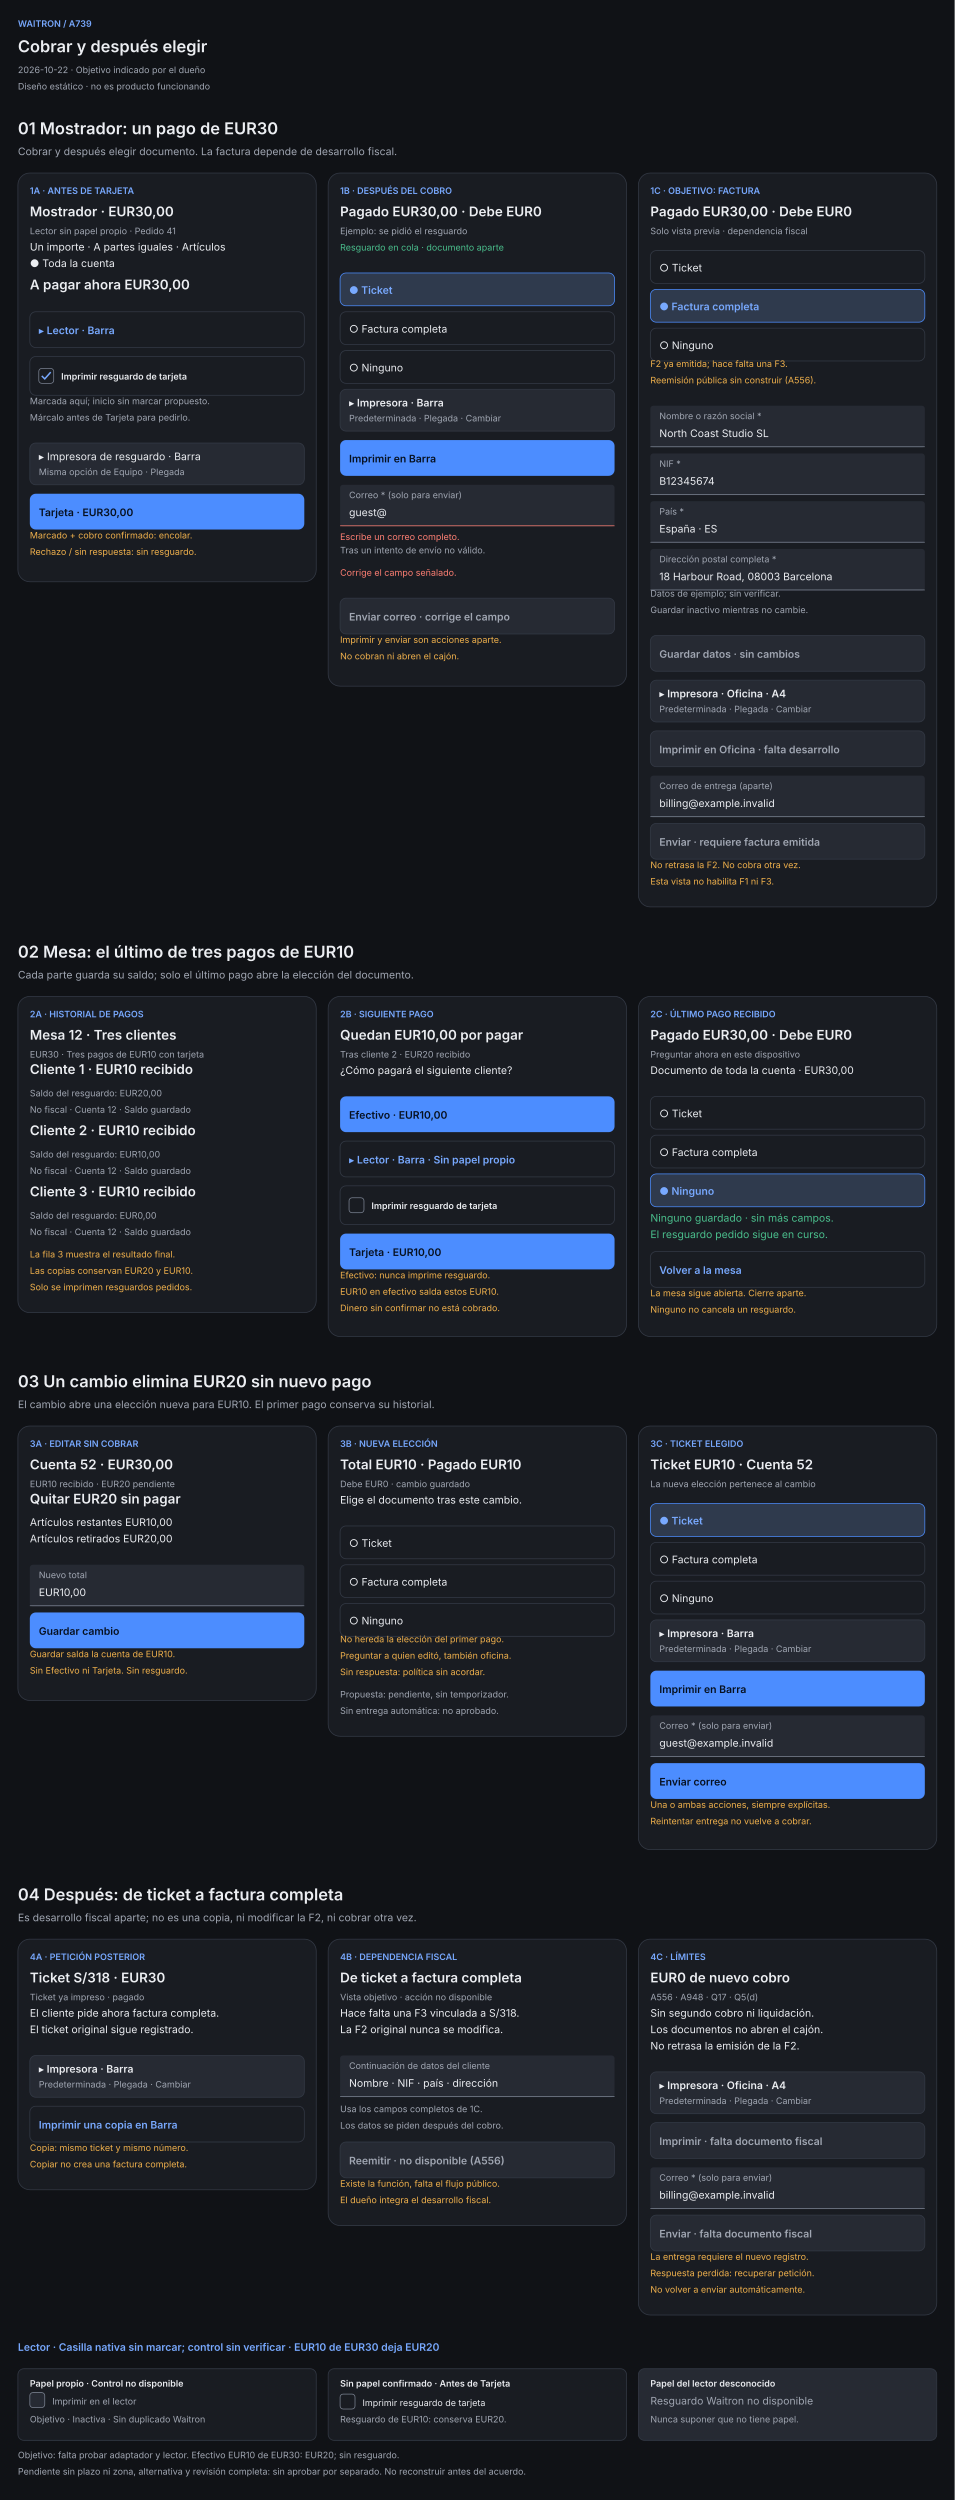
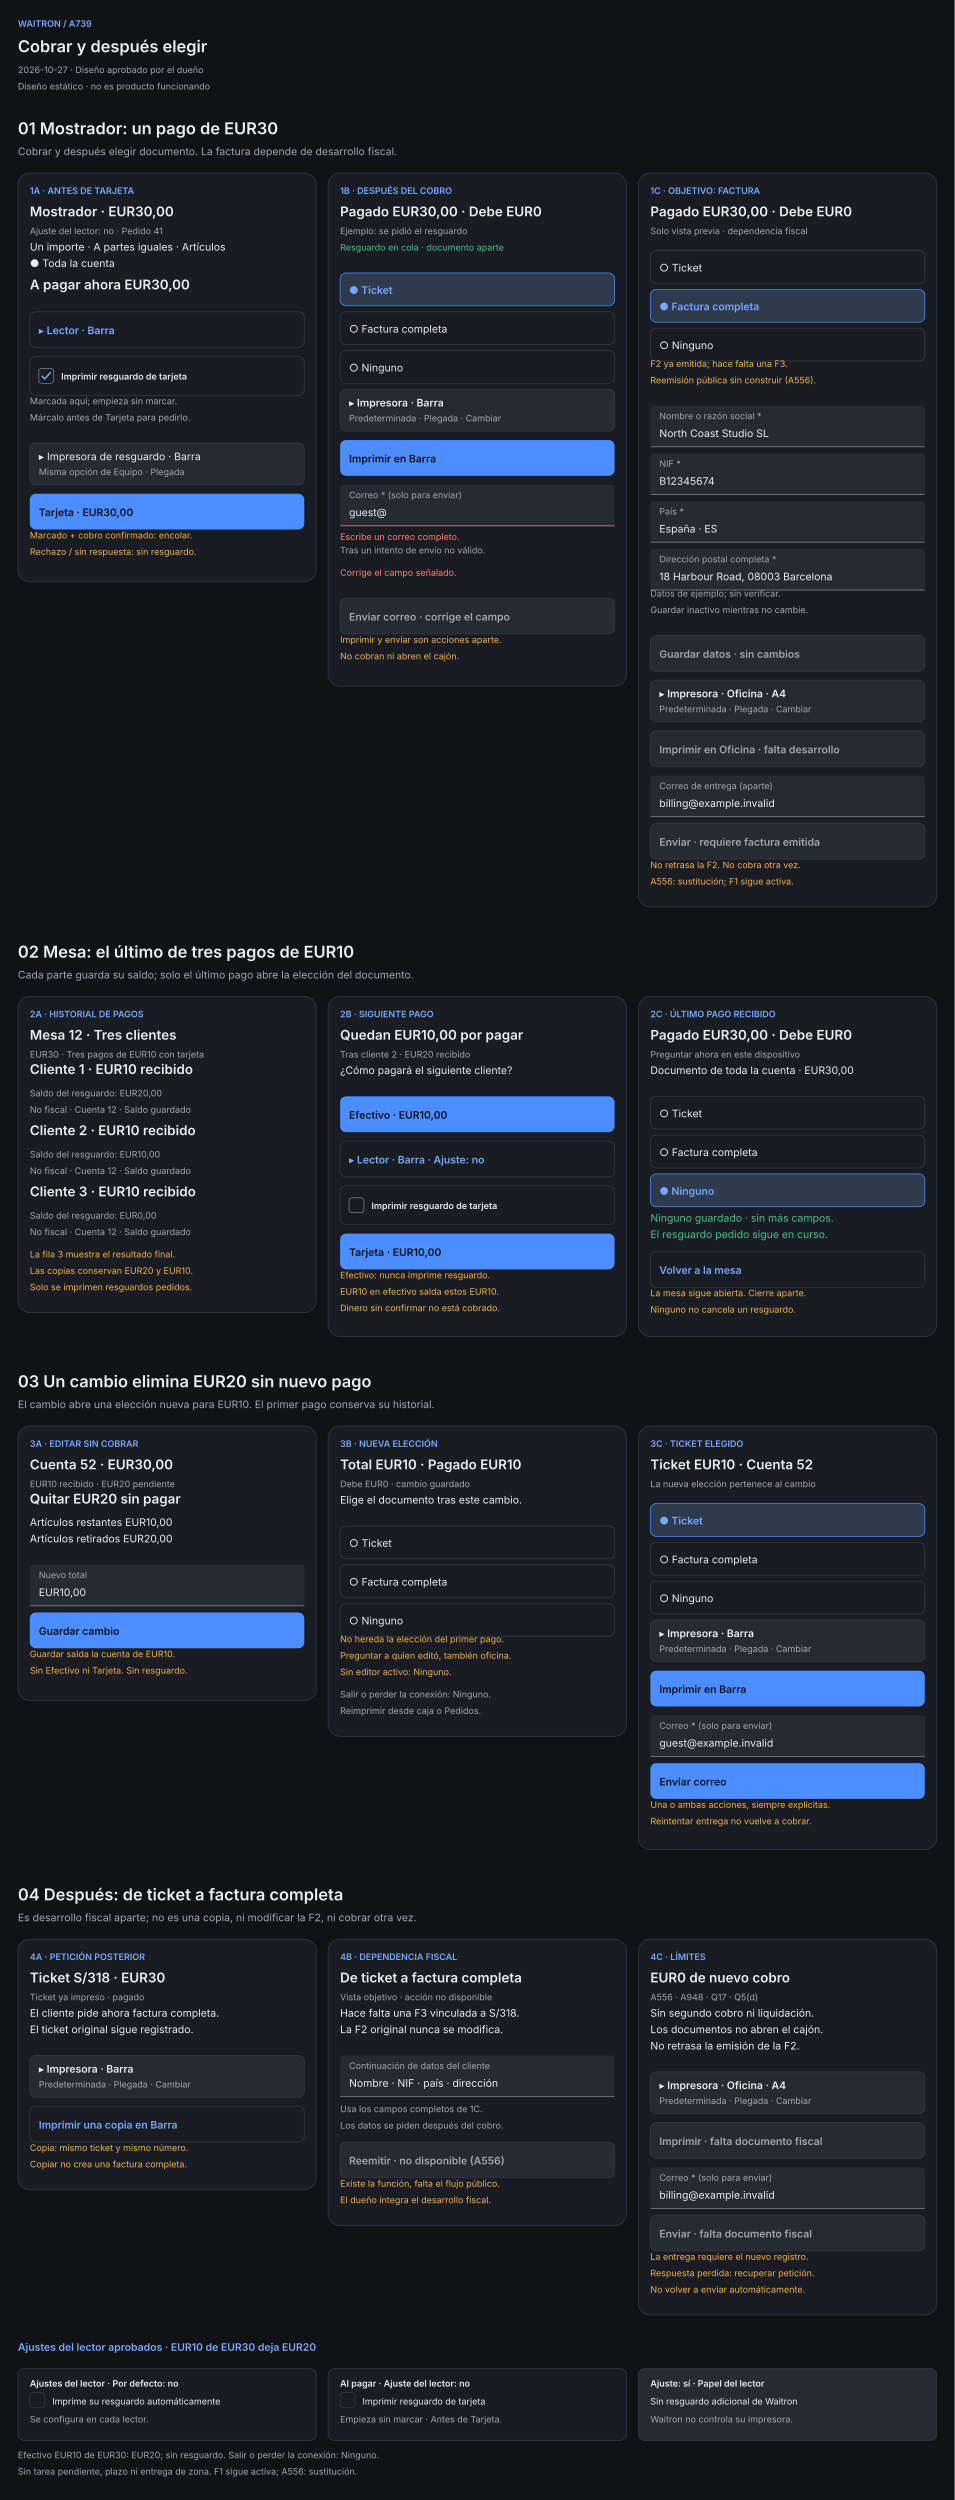
<svg xmlns="http://www.w3.org/2000/svg" width="1280" height="3352" viewBox="0 0 1280 3352" role="img" aria-labelledby="title desc">
  <rect width="1280" height="3352" fill="#101216" />
  <g font-family="system-ui, -apple-system, Segoe UI, sans-serif">
    <text x="24" y="36" font-size="12" font-weight="600" fill="#78a9ff">WAITRON / A739</text>
    <text x="24" y="70" font-size="22" font-weight="600" fill="#eceef2">Cobrar y después elegir</text>
-     <text x="24" y="98" font-size="12" font-weight="400" fill="#a1a7b3">2026-10-22 · Objetivo indicado por el dueño</text>
+     <text x="24" y="98" font-size="12" font-weight="400" fill="#a1a7b3">2026-10-27 · Diseño aprobado por el dueño</text>
    <text x="24" y="120" font-size="12" font-weight="400" fill="#a1a7b3">Diseño estático · no es producto funcionando</text>
    <g transform="translate(0 0)" data-design-section="1">
      <text x="24" y="180" font-size="22" font-weight="600" fill="#eceef2">01  Mostrador: un pago de EUR30</text>
      <text x="24" y="208" font-size="14" font-weight="400" fill="#a1a7b3">Cobrar y después elegir documento. La factura depende de desarrollo fiscal.</text>
    </g>
    <g transform="translate(0 0)" data-ui-card="1A">
      <rect x="24" y="232" width="400" height="548" rx="16" fill="#191c22" stroke="#333945" />
      <text x="40" y="260" font-size="12" font-weight="600" fill="#78a9ff">1A · ANTES DE TARJETA</text>
      <text x="40" y="290" font-size="18" font-weight="600" fill="#eceef2">Mostrador · EUR30,00</text>
-       <text x="40" y="314" font-size="12" font-weight="400" fill="#a1a7b3">Lector sin papel propio · Pedido 41</text>
+       <text x="40" y="314" font-size="12" font-weight="400" fill="#a1a7b3">Ajuste del lector: no · Pedido 41</text>
      <text x="40" y="336" font-size="14" font-weight="400" fill="#eceef2">Un importe · A partes iguales · Artículos</text>
      <text x="40" y="358" font-size="14" font-weight="400" fill="#eceef2">● Toda la cuenta</text>
      <text x="40" y="388" font-size="18" font-weight="600" fill="#eceef2">A pagar ahora EUR30,00</text>
      <rect x="40" y="418" width="368" height="48" rx="8" fill="#191c22" stroke="#333945" />
      <text x="52" y="448" font-size="14" font-weight="600" fill="#78a9ff">▸ Lector · Barra</text>
      <rect x="40" y="478" width="368" height="52" rx="8" fill="#191c22" stroke="#333945" />
      <rect x="52" y="494" width="20" height="20" rx="4" fill="#191c22" stroke="#7a8291" />
      <text x="82" y="509" font-size="12" font-weight="600" fill="#eceef2">Imprimir resguardo de tarjeta</text>
-       <text x="40" y="542" font-size="12" font-weight="400" fill="#a1a7b3">Marcada aquí; inicio sin marcar propuesto.</text>
+       <text x="40" y="542" font-size="12" font-weight="400" fill="#a1a7b3">Marcada aquí; empieza sin marcar.</text>
      <text x="40" y="564" font-size="12" font-weight="400" fill="#a1a7b3">Márcalo antes de Tarjeta para pedirlo.</text>
      <rect x="40" y="594" width="368" height="56" rx="8" fill="#262a33" stroke="#333945" />
      <text x="52" y="617" font-size="14" fill="#eceef2">▸ Impresora de resguardo · Barra</text>
      <text x="52" y="637" font-size="12" fill="#a1a7b3">Misma opción de Equipo · Plegada</text>
      <rect x="40" y="662" width="368" height="48" rx="8" fill="#4c8dff" />
      <text x="52" y="692" font-size="14" font-weight="600" fill="#06101f">Tarjeta · EUR30,00</text>
      <text x="40" y="722" font-size="12" font-weight="400" fill="#f2b24c">Marcado + cobro confirmado: encolar.</text>
      <text x="40" y="744" font-size="12" font-weight="400" fill="#f2b24c">Rechazo / sin respuesta: sin resguardo.</text>
      <path d="M 56 504 l 4 4 l 8 -9" fill="none" stroke="#78a9ff" stroke-width="2" />
    </g>
    <g transform="translate(0 0)" data-ui-card="1B">
      <rect x="440" y="232" width="400" height="688" rx="16" fill="#191c22" stroke="#333945" />
      <text x="456" y="260" font-size="12" font-weight="600" fill="#78a9ff">1B · DESPUÉS DEL COBRO</text>
      <text x="456" y="290" font-size="18" font-weight="600" fill="#eceef2">Pagado EUR30,00 · Debe EUR0</text>
      <text x="456" y="314" font-size="12" font-weight="400" fill="#a1a7b3">Ejemplo: se pidió el resguardo</text>
      <text x="456" y="336" font-size="12" font-weight="400" fill="#4ac08d">Resguardo en cola · documento aparte</text>
      <rect x="456" y="366" width="368" height="44" rx="8" fill="#2f3a4d" stroke="#4c8dff" />
      <text x="468" y="394" font-size="14" font-weight="600" fill="#78a9ff">● Ticket</text>
      <rect x="456" y="418" width="368" height="44" rx="8" fill="#191c22" stroke="#333945" />
      <text x="468" y="446" font-size="14" font-weight="400" fill="#eceef2">○ Factura completa</text>
      <rect x="456" y="470" width="368" height="44" rx="8" fill="#191c22" stroke="#333945" />
      <text x="468" y="498" font-size="14" font-weight="400" fill="#eceef2">○ Ninguno</text>
      <rect x="456" y="522" width="368" height="56" rx="8" fill="#262a33" stroke="#333945" />
      <text x="468" y="545" font-size="14" font-weight="600" fill="#eceef2">▸ Impresora · Barra</text>
      <text x="468" y="565" font-size="12" font-weight="400" fill="#a1a7b3">Predeterminada · Plegada · Cambiar</text>
      <rect x="456" y="590" width="368" height="48" rx="8" fill="#4c8dff" />
      <text x="468" y="620" font-size="14" font-weight="600" fill="#06101f">Imprimir en Barra</text>
      <rect x="456" y="650" width="368" height="56" rx="4" fill="#262a33" />
      <text x="468" y="668" font-size="12" font-weight="400" fill="#a1a7b3">Correo * (solo para enviar)</text>
      <text x="468" y="692" font-size="14" font-weight="400" fill="#eceef2">guest@</text>
      <path d="M 456 705 h 368" stroke="#ff7f73" />
      <text x="456" y="724" font-size="12" font-weight="400" fill="#ff7f73">Escribe un correo completo.</text>
      <text x="456" y="742" font-size="12" font-weight="400" fill="#a1a7b3">Tras un intento de envío no válido.</text>
      <text x="456" y="772" font-size="12" font-weight="400" fill="#ff7f73">Corrige el campo señalado.</text>
      <rect x="456" y="802" width="368" height="48" rx="8" fill="#262a33" stroke="#333945" />
      <text x="468" y="832" font-size="14" font-weight="600" fill="#a1a7b3">Enviar correo · corrige el campo</text>
      <g aria-label="Desactivado" />
      <text x="456" y="862" font-size="12" font-weight="400" fill="#f2b24c">Imprimir y enviar son acciones aparte.</text>
      <text x="456" y="884" font-size="12" font-weight="400" fill="#f2b24c">No cobran ni abren el cajón.</text>
    </g>
    <g transform="translate(0 0)" data-ui-card="1C">
      <rect x="856" y="232" width="400" height="984" rx="16" fill="#191c22" stroke="#333945" />
      <text x="872" y="260" font-size="12" font-weight="600" fill="#78a9ff">1C · OBJETIVO: FACTURA</text>
      <text x="872" y="290" font-size="18" font-weight="600" fill="#eceef2">Pagado EUR30,00 · Debe EUR0</text>
      <text x="872" y="314" font-size="12" font-weight="400" fill="#a1a7b3">Solo vista previa · dependencia fiscal</text>
      <rect x="872" y="336" width="368" height="44" rx="8" fill="#191c22" stroke="#333945" />
      <text x="884" y="364" font-size="14" font-weight="400" fill="#eceef2">○ Ticket</text>
      <rect x="872" y="388" width="368" height="44" rx="8" fill="#2f3a4d" stroke="#4c8dff" />
      <text x="884" y="416" font-size="14" font-weight="600" fill="#78a9ff">● Factura completa</text>
      <rect x="872" y="440" width="368" height="44" rx="8" fill="#191c22" stroke="#333945" />
      <text x="884" y="468" font-size="14" font-weight="400" fill="#eceef2">○ Ninguno</text>
      <text x="872" y="492" font-size="12" font-weight="400" fill="#f2b24c">F2 ya emitida; hace falta una F3.</text>
      <text x="872" y="514" font-size="12" font-weight="400" fill="#f2b24c">Reemisión pública sin construir (A556).</text>
      <rect x="872" y="544" width="368" height="56" rx="4" fill="#262a33" />
      <text x="884" y="562" font-size="12" font-weight="400" fill="#a1a7b3">Nombre o razón social *</text>
      <text x="884" y="586" font-size="14" font-weight="400" fill="#eceef2">North Coast Studio SL</text>
      <path d="M 872 599 h 368" stroke="#7a8291" />
      <rect x="872" y="608" width="368" height="56" rx="4" fill="#262a33" />
      <text x="884" y="626" font-size="12" font-weight="400" fill="#a1a7b3">NIF *</text>
      <text x="884" y="650" font-size="14" font-weight="400" fill="#eceef2">B12345674</text>
      <path d="M 872 663 h 368" stroke="#7a8291" />
      <rect x="872" y="672" width="368" height="56" rx="4" fill="#262a33" />
      <text x="884" y="690" font-size="12" font-weight="400" fill="#a1a7b3">País *</text>
      <text x="884" y="714" font-size="14" font-weight="400" fill="#eceef2">España · ES</text>
      <path d="M 872 727 h 368" stroke="#7a8291" />
      <rect x="872" y="736" width="368" height="56" rx="4" fill="#262a33" />
      <text x="884" y="754" font-size="12" font-weight="400" fill="#a1a7b3">Dirección postal completa *</text>
      <text x="884" y="778" font-size="14" font-weight="400" fill="#eceef2">18 Harbour Road, 08003 Barcelona</text>
      <path d="M 872 791 h 368" stroke="#7a8291" />
      <text x="872" y="800" font-size="12" font-weight="400" fill="#a1a7b3">Datos de ejemplo; sin verificar.</text>
      <text x="872" y="822" font-size="12" font-weight="400" fill="#a1a7b3">Guardar inactivo mientras no cambie.</text>
      <rect x="872" y="852" width="368" height="48" rx="8" fill="#262a33" stroke="#333945" />
      <text x="884" y="882" font-size="14" font-weight="600" fill="#a1a7b3">Guardar datos · sin cambios</text>
      <g aria-label="Desactivado" />
      <rect x="872" y="912" width="368" height="56" rx="8" fill="#262a33" stroke="#333945" />
      <text x="884" y="935" font-size="14" font-weight="600" fill="#eceef2">▸ Impresora · Oficina · A4</text>
      <text x="884" y="955" font-size="12" font-weight="400" fill="#a1a7b3">Predeterminada · Plegada · Cambiar</text>
      <rect x="872" y="980" width="368" height="48" rx="8" fill="#262a33" stroke="#333945" />
      <text x="884" y="1010" font-size="14" font-weight="600" fill="#a1a7b3">Imprimir en Oficina · falta desarrollo</text>
      <g aria-label="Desactivado" />
      <rect x="872" y="1040" width="368" height="56" rx="4" fill="#262a33" />
      <text x="884" y="1058" font-size="12" font-weight="400" fill="#a1a7b3">Correo de entrega (aparte)</text>
      <text x="884" y="1082" font-size="14" font-weight="400" fill="#eceef2">billing@example.invalid</text>
      <path d="M 872 1095 h 368" stroke="#7a8291" />
      <rect x="872" y="1104" width="368" height="48" rx="8" fill="#262a33" stroke="#333945" />
      <text x="884" y="1134" font-size="14" font-weight="600" fill="#a1a7b3">Enviar · requiere factura emitida</text>
      <g aria-label="Desactivado" />
      <text x="872" y="1164" font-size="12" font-weight="400" fill="#f2b24c">No retrasa la F2. No cobra otra vez.</text>
-       <text x="872" y="1186" font-size="12" font-weight="400" fill="#f2b24c">Esta vista no habilita F1 ni F3.</text>
+       <text x="872" y="1186" font-size="12" font-weight="400" fill="#f2b24c">A556: sustitución; F1 sigue activa.</text>
    </g>
    <g transform="translate(0 -156)" data-design-section="2">
      <text x="24" y="1440" font-size="22" font-weight="600" fill="#eceef2">02  Mesa: el último de tres pagos de EUR10</text>
      <text x="24" y="1468" font-size="14" font-weight="400" fill="#a1a7b3">Cada parte guarda su saldo; solo el último pago abre la elección del documento.</text>
    </g>
    <g transform="translate(0 -156)" data-ui-card="2A">
      <rect x="24" y="1492" width="400" height="424" rx="16" fill="#191c22" stroke="#333945" />
      <text x="40" y="1520" font-size="12" font-weight="600" fill="#78a9ff">2A · HISTORIAL DE PAGOS</text>
      <text x="40" y="1550" font-size="18" font-weight="600" fill="#eceef2">Mesa 12 · Tres clientes</text>
      <text x="40" y="1574" font-size="12" font-weight="400" fill="#a1a7b3">EUR30 · Tres pagos de EUR10 con tarjeta</text>
      <text x="40" y="1596" font-size="18" font-weight="600" fill="#eceef2">Cliente 1 · EUR10 recibido</text>
      <text x="40" y="1626" font-size="12" font-weight="400" fill="#a1a7b3">Saldo del resguardo: EUR20,00</text>
      <text x="40" y="1648" font-size="12" font-weight="400" fill="#a1a7b3">No fiscal · Cuenta 12 · Saldo guardado</text>
      <text x="40" y="1678" font-size="18" font-weight="600" fill="#eceef2">Cliente 2 · EUR10 recibido</text>
      <text x="40" y="1708" font-size="12" font-weight="400" fill="#a1a7b3">Saldo del resguardo: EUR10,00</text>
      <text x="40" y="1730" font-size="12" font-weight="400" fill="#a1a7b3">No fiscal · Cuenta 12 · Saldo guardado</text>
      <text x="40" y="1760" font-size="18" font-weight="600" fill="#eceef2">Cliente 3 · EUR10 recibido</text>
      <text x="40" y="1790" font-size="12" font-weight="400" fill="#a1a7b3">Saldo del resguardo: EUR0,00</text>
      <text x="40" y="1812" font-size="12" font-weight="400" fill="#a1a7b3">No fiscal · Cuenta 12 · Saldo guardado</text>
      <text x="40" y="1842" font-size="12" font-weight="400" fill="#f2b24c">La fila 3 muestra el resultado final.</text>
      <text x="40" y="1864" font-size="12" font-weight="400" fill="#f2b24c">Las copias conservan EUR20 y EUR10.</text>
      <text x="40" y="1886" font-size="12" font-weight="400" fill="#f2b24c">Solo se imprimen resguardos pedidos.</text>
    </g>
    <g transform="translate(0 -156)" data-ui-card="2B">
      <rect x="440" y="1492" width="400" height="456" rx="16" fill="#191c22" stroke="#333945" />
      <text x="456" y="1520" font-size="12" font-weight="600" fill="#78a9ff">2B · SIGUIENTE PAGO</text>
      <text x="456" y="1550" font-size="18" font-weight="600" fill="#eceef2">Quedan EUR10,00 por pagar</text>
      <text x="456" y="1574" font-size="12" font-weight="400" fill="#a1a7b3">Tras cliente 2 · EUR20 recibido</text>
      <text x="456" y="1596" font-size="14" font-weight="400" fill="#eceef2">¿Cómo pagará el siguiente cliente?</text>
      <rect x="456" y="1626" width="368" height="48" rx="8" fill="#4c8dff" />
      <text x="468" y="1656" font-size="14" font-weight="600" fill="#06101f">Efectivo · EUR10,00</text>
      <rect x="456" y="1686" width="368" height="48" rx="8" fill="#191c22" stroke="#333945" />
-       <text x="468" y="1716" font-size="14" font-weight="600" fill="#78a9ff">▸ Lector · Barra · Sin papel propio</text>
+       <text x="468" y="1716" font-size="14" font-weight="600" fill="#78a9ff">▸ Lector · Barra · Ajuste: no</text>
      <rect x="456" y="1746" width="368" height="52" rx="8" fill="#191c22" stroke="#333945" />
      <rect x="468" y="1762" width="20" height="20" rx="4" fill="#191c22" stroke="#7a8291" />
      <text x="498" y="1777" font-size="12" font-weight="600" fill="#eceef2">Imprimir resguardo de tarjeta</text>
      <rect x="456" y="1810" width="368" height="48" rx="8" fill="#4c8dff" />
      <text x="468" y="1840" font-size="14" font-weight="600" fill="#06101f">Tarjeta · EUR10,00</text>
      <text x="456" y="1870" font-size="12" font-weight="400" fill="#f2b24c">Efectivo: nunca imprime resguardo.</text>
      <text x="456" y="1892" font-size="12" font-weight="400" fill="#f2b24c">EUR10 en efectivo salda estos EUR10.</text>
      <text x="456" y="1914" font-size="12" font-weight="400" fill="#f2b24c">Dinero sin confirmar no está cobrado.</text>
    </g>
    <g transform="translate(0 -156)" data-ui-card="2C">
      <rect x="856" y="1492" width="400" height="456" rx="16" fill="#191c22" stroke="#333945" />
      <text x="872" y="1520" font-size="12" font-weight="600" fill="#78a9ff">2C · ÚLTIMO PAGO RECIBIDO</text>
      <text x="872" y="1550" font-size="18" font-weight="600" fill="#eceef2">Pagado EUR30,00 · Debe EUR0</text>
      <text x="872" y="1574" font-size="12" font-weight="400" fill="#a1a7b3">Preguntar ahora en este dispositivo</text>
      <text x="872" y="1596" font-size="14" font-weight="400" fill="#eceef2">Documento de toda la cuenta · EUR30,00</text>
      <rect x="872" y="1626" width="368" height="44" rx="8" fill="#191c22" stroke="#333945" />
      <text x="884" y="1654" font-size="14" font-weight="400" fill="#eceef2">○ Ticket</text>
      <rect x="872" y="1678" width="368" height="44" rx="8" fill="#191c22" stroke="#333945" />
      <text x="884" y="1706" font-size="14" font-weight="400" fill="#eceef2">○ Factura completa</text>
      <rect x="872" y="1730" width="368" height="44" rx="8" fill="#2f3a4d" stroke="#4c8dff" />
      <text x="884" y="1758" font-size="14" font-weight="600" fill="#78a9ff">● Ninguno</text>
      <text x="872" y="1794" font-size="14" font-weight="400" fill="#4ac08d">Ninguno guardado · sin más campos.</text>
      <text x="872" y="1816" font-size="14" font-weight="400" fill="#4ac08d">El resguardo pedido sigue en curso.</text>
      <rect x="872" y="1834" width="368" height="48" rx="8" fill="#191c22" stroke="#333945" />
      <text x="884" y="1864" font-size="14" font-weight="600" fill="#78a9ff">Volver a la mesa</text>
      <text x="872" y="1894" font-size="12" font-weight="400" fill="#f2b24c">La mesa sigue abierta. Cierre aparte.</text>
      <text x="872" y="1916" font-size="12" font-weight="400" fill="#f2b24c">Ninguno no cancela un resguardo.</text>
    </g>
    <g transform="translate(0 -260)" data-design-section="3">
      <text x="24" y="2120" font-size="22" font-weight="600" fill="#eceef2">03  Un cambio elimina EUR20 sin nuevo pago</text>
      <text x="24" y="2148" font-size="14" font-weight="400" fill="#a1a7b3">El cambio abre una elección nueva para EUR10. El primer pago conserva su historial.</text>
    </g>
    <g transform="translate(0 -260)" data-ui-card="3A">
      <rect x="24" y="2172" width="400" height="368" rx="16" fill="#191c22" stroke="#333945" />
      <text x="40" y="2200" font-size="12" font-weight="600" fill="#78a9ff">3A · EDITAR SIN COBRAR</text>
      <text x="40" y="2230" font-size="18" font-weight="600" fill="#eceef2">Cuenta 52 · EUR30,00</text>
      <text x="40" y="2254" font-size="12" font-weight="400" fill="#a1a7b3">EUR10 recibido · EUR20 pendiente</text>
      <text x="40" y="2276" font-size="18" font-weight="600" fill="#eceef2">Quitar EUR20 sin pagar</text>
      <text x="40" y="2306" font-size="14" font-weight="400" fill="#eceef2">Artículos restantes         EUR10,00</text>
      <text x="40" y="2328" font-size="14" font-weight="400" fill="#eceef2">Artículos retirados           EUR20,00</text>
      <rect x="40" y="2358" width="368" height="56" rx="4" fill="#262a33" />
      <text x="52" y="2376" font-size="12" font-weight="400" fill="#a1a7b3">Nuevo total</text>
      <text x="52" y="2400" font-size="14" font-weight="400" fill="#eceef2">EUR10,00</text>
      <path d="M 40 2413 h 368" stroke="#7a8291" />
      <rect x="40" y="2422" width="368" height="48" rx="8" fill="#4c8dff" />
      <text x="52" y="2452" font-size="14" font-weight="600" fill="#06101f">Guardar cambio</text>
      <text x="40" y="2482" font-size="12" font-weight="400" fill="#f2b24c">Guardar salda la cuenta de EUR10.</text>
      <text x="40" y="2504" font-size="12" font-weight="400" fill="#f2b24c">Sin Efectivo ni Tarjeta. Sin resguardo.</text>
    </g>
    <g transform="translate(0 -260)" data-ui-card="3B">
      <rect x="440" y="2172" width="400" height="416" rx="16" fill="#191c22" stroke="#333945" />
      <text x="456" y="2200" font-size="12" font-weight="600" fill="#78a9ff">3B · NUEVA ELECCIÓN</text>
      <text x="456" y="2230" font-size="18" font-weight="600" fill="#eceef2">Total EUR10 · Pagado EUR10</text>
      <text x="456" y="2254" font-size="12" font-weight="400" fill="#a1a7b3">Debe EUR0 · cambio guardado</text>
      <text x="456" y="2276" font-size="14" font-weight="400" fill="#eceef2">Elige el documento tras este cambio.</text>
      <rect x="456" y="2306" width="368" height="44" rx="8" fill="#191c22" stroke="#333945" />
      <text x="468" y="2334" font-size="14" font-weight="400" fill="#eceef2">○ Ticket</text>
      <rect x="456" y="2358" width="368" height="44" rx="8" fill="#191c22" stroke="#333945" />
      <text x="468" y="2386" font-size="14" font-weight="400" fill="#eceef2">○ Factura completa</text>
      <rect x="456" y="2410" width="368" height="44" rx="8" fill="#191c22" stroke="#333945" />
      <text x="468" y="2438" font-size="14" font-weight="400" fill="#eceef2">○ Ninguno</text>
      <text x="456" y="2462" font-size="12" font-weight="400" fill="#f2b24c">No hereda la elección del primer pago.</text>
      <text x="456" y="2484" font-size="12" font-weight="400" fill="#f2b24c">Preguntar a quien editó, también oficina.</text>
-       <text x="456" y="2506" font-size="12" font-weight="400" fill="#f2b24c">Sin respuesta: política sin acordar.</text>
-       <text x="456" y="2536" font-size="12" font-weight="400" fill="#a1a7b3">Propuesta: pendiente, sin temporizador.</text>
-       <text x="456" y="2558" font-size="12" font-weight="400" fill="#a1a7b3">Sin entrega automática: no aprobado.</text>
+       <text x="456" y="2506" font-size="12" font-weight="400" fill="#f2b24c">Sin editor activo: Ninguno.</text>
+       <text x="456" y="2536" font-size="12" font-weight="400" fill="#a1a7b3">Salir o perder la conexión: Ninguno.</text>
+       <text x="456" y="2558" font-size="12" font-weight="400" fill="#a1a7b3">Reimprimir desde caja o Pedidos.</text>
    </g>
    <g transform="translate(0 -260)" data-ui-card="3C">
      <rect x="856" y="2172" width="400" height="568" rx="16" fill="#191c22" stroke="#333945" />
      <text x="872" y="2200" font-size="12" font-weight="600" fill="#78a9ff">3C · TICKET ELEGIDO</text>
      <text x="872" y="2230" font-size="18" font-weight="600" fill="#eceef2">Ticket EUR10 · Cuenta 52</text>
      <text x="872" y="2254" font-size="12" font-weight="400" fill="#a1a7b3">La nueva elección pertenece al cambio</text>
      <rect x="872" y="2276" width="368" height="44" rx="8" fill="#2f3a4d" stroke="#4c8dff" />
      <text x="884" y="2304" font-size="14" font-weight="600" fill="#78a9ff">● Ticket</text>
      <rect x="872" y="2328" width="368" height="44" rx="8" fill="#191c22" stroke="#333945" />
      <text x="884" y="2356" font-size="14" font-weight="400" fill="#eceef2">○ Factura completa</text>
      <rect x="872" y="2380" width="368" height="44" rx="8" fill="#191c22" stroke="#333945" />
      <text x="884" y="2408" font-size="14" font-weight="400" fill="#eceef2">○ Ninguno</text>
      <rect x="872" y="2432" width="368" height="56" rx="8" fill="#262a33" stroke="#333945" />
      <text x="884" y="2455" font-size="14" font-weight="600" fill="#eceef2">▸ Impresora · Barra</text>
      <text x="884" y="2475" font-size="12" font-weight="400" fill="#a1a7b3">Predeterminada · Plegada · Cambiar</text>
      <rect x="872" y="2500" width="368" height="48" rx="8" fill="#4c8dff" />
      <text x="884" y="2530" font-size="14" font-weight="600" fill="#06101f">Imprimir en Barra</text>
      <rect x="872" y="2560" width="368" height="56" rx="4" fill="#262a33" />
      <text x="884" y="2578" font-size="12" font-weight="400" fill="#a1a7b3">Correo * (solo para enviar)</text>
      <text x="884" y="2602" font-size="14" font-weight="400" fill="#eceef2">guest@example.invalid</text>
      <path d="M 872 2615 h 368" stroke="#7a8291" />
      <rect x="872" y="2624" width="368" height="48" rx="8" fill="#4c8dff" />
      <text x="884" y="2654" font-size="14" font-weight="600" fill="#06101f">Enviar correo</text>
      <text x="872" y="2684" font-size="12" font-weight="400" fill="#f2b24c">Una o ambas acciones, siempre explícitas.</text>
      <text x="872" y="2706" font-size="12" font-weight="400" fill="#f2b24c">Reintentar entrega no vuelve a cobrar.</text>
    </g>
    <g transform="translate(0 -372)" data-design-section="4">
      <text x="24" y="2920" font-size="22" font-weight="600" fill="#eceef2">04  Después: de ticket a factura completa</text>
      <text x="24" y="2948" font-size="14" font-weight="400" fill="#a1a7b3">Es desarrollo fiscal aparte; no es una copia, ni modificar la F2, ni cobrar otra vez.</text>
    </g>
    <g transform="translate(0 -372)" data-ui-card="4A">
      <rect x="24" y="2972" width="400" height="336" rx="16" fill="#191c22" stroke="#333945" />
      <text x="40" y="3000" font-size="12" font-weight="600" fill="#78a9ff">4A · PETICIÓN POSTERIOR</text>
      <text x="40" y="3030" font-size="18" font-weight="600" fill="#eceef2">Ticket S/318 · EUR30</text>
      <text x="40" y="3054" font-size="12" font-weight="400" fill="#a1a7b3">Ticket ya impreso · pagado</text>
      <text x="40" y="3076" font-size="14" font-weight="400" fill="#eceef2">El cliente pide ahora factura completa.</text>
      <text x="40" y="3098" font-size="14" font-weight="400" fill="#eceef2">El ticket original sigue registrado.</text>
      <rect x="40" y="3128" width="368" height="56" rx="8" fill="#262a33" stroke="#333945" />
      <text x="52" y="3151" font-size="14" font-weight="600" fill="#eceef2">▸ Impresora · Barra</text>
      <text x="52" y="3171" font-size="12" font-weight="400" fill="#a1a7b3">Predeterminada · Plegada · Cambiar</text>
      <rect x="40" y="3196" width="368" height="48" rx="8" fill="#191c22" stroke="#333945" />
      <text x="52" y="3226" font-size="14" font-weight="600" fill="#78a9ff">Imprimir una copia en Barra</text>
      <text x="40" y="3256" font-size="12" font-weight="400" fill="#f2b24c">Copia: mismo ticket y mismo número.</text>
      <text x="40" y="3278" font-size="12" font-weight="400" fill="#f2b24c">Copiar no crea una factura completa.</text>
    </g>
    <g transform="translate(0 -372)" data-ui-card="4B">
      <rect x="440" y="2972" width="400" height="384" rx="16" fill="#191c22" stroke="#333945" />
      <text x="456" y="3000" font-size="12" font-weight="600" fill="#78a9ff">4B · DEPENDENCIA FISCAL</text>
      <text x="456" y="3030" font-size="18" font-weight="600" fill="#eceef2">De ticket a factura completa</text>
      <text x="456" y="3054" font-size="12" font-weight="400" fill="#a1a7b3">Vista objetivo · acción no disponible</text>
      <text x="456" y="3076" font-size="14" font-weight="400" fill="#eceef2">Hace falta una F3 vinculada a S/318.</text>
      <text x="456" y="3098" font-size="14" font-weight="400" fill="#eceef2">La F2 original nunca se modifica.</text>
      <rect x="456" y="3128" width="368" height="56" rx="4" fill="#262a33" />
      <text x="468" y="3146" font-size="12" font-weight="400" fill="#a1a7b3">Continuación de datos del cliente</text>
      <text x="468" y="3170" font-size="14" font-weight="400" fill="#eceef2">Nombre · NIF · país · dirección</text>
      <path d="M 456 3183 h 368" stroke="#7a8291" />
      <text x="456" y="3204" font-size="12" font-weight="400" fill="#a1a7b3">Usa los campos completos de 1C.</text>
      <text x="456" y="3226" font-size="12" font-weight="400" fill="#a1a7b3">Los datos se piden después del cobro.</text>
      <rect x="456" y="3244" width="368" height="48" rx="8" fill="#262a33" stroke="#333945" />
      <text x="468" y="3274" font-size="14" font-weight="600" fill="#a1a7b3">Reemitir · no disponible (A556)</text>
      <g aria-label="Desactivado" />
      <text x="456" y="3304" font-size="12" font-weight="400" fill="#f2b24c">Existe la función, falta el flujo público.</text>
      <text x="456" y="3326" font-size="12" font-weight="400" fill="#f2b24c">El dueño integra el desarrollo fiscal.</text>
    </g>
    <g transform="translate(0 -372)" data-ui-card="4C">
      <rect x="856" y="2972" width="400" height="504" rx="16" fill="#191c22" stroke="#333945" />
      <text x="872" y="3000" font-size="12" font-weight="600" fill="#78a9ff">4C · LÍMITES</text>
      <text x="872" y="3030" font-size="18" font-weight="600" fill="#eceef2">EUR0 de nuevo cobro</text>
      <text x="872" y="3054" font-size="12" font-weight="400" fill="#a1a7b3">A556 · A948 · Q17 · Q5(d)</text>
      <text x="872" y="3076" font-size="14" font-weight="400" fill="#eceef2">Sin segundo cobro ni liquidación.</text>
      <text x="872" y="3098" font-size="14" font-weight="400" fill="#eceef2">Los documentos no abren el cajón.</text>
      <text x="872" y="3120" font-size="14" font-weight="400" fill="#eceef2">No retrasa la emisión de la F2.</text>
      <rect x="872" y="3150" width="368" height="56" rx="8" fill="#262a33" stroke="#333945" />
      <text x="884" y="3173" font-size="14" font-weight="600" fill="#eceef2">▸ Impresora · Oficina · A4</text>
      <text x="884" y="3193" font-size="12" font-weight="400" fill="#a1a7b3">Predeterminada · Plegada · Cambiar</text>
      <rect x="872" y="3218" width="368" height="48" rx="8" fill="#262a33" stroke="#333945" />
      <text x="884" y="3248" font-size="14" font-weight="600" fill="#a1a7b3">Imprimir · falta documento fiscal</text>
      <g aria-label="Desactivado" />
      <rect x="872" y="3278" width="368" height="56" rx="4" fill="#262a33" />
      <text x="884" y="3296" font-size="12" font-weight="400" fill="#a1a7b3">Correo * (solo para enviar)</text>
      <text x="884" y="3320" font-size="14" font-weight="400" fill="#eceef2">billing@example.invalid</text>
      <path d="M 872 3333 h 368" stroke="#7a8291" />
      <rect x="872" y="3342" width="368" height="48" rx="8" fill="#262a33" stroke="#333945" />
      <text x="884" y="3372" font-size="14" font-weight="600" fill="#a1a7b3">Enviar · falta documento fiscal</text>
      <g aria-label="Desactivado" />
      <text x="872" y="3402" font-size="12" font-weight="400" fill="#f2b24c">La entrega requiere el nuevo registro.</text>
      <text x="872" y="3424" font-size="12" font-weight="400" fill="#f2b24c">Respuesta perdida: recuperar petición.</text>
      <text x="872" y="3446" font-size="12" font-weight="400" fill="#f2b24c">No volver a enviar automáticamente.</text>
    </g>
    <g data-design-section="reader-paper-proposal">
-       <text x="24" y="3152" font-size="14" font-weight="600" fill="#78a9ff">Lector · Casilla nativa sin marcar; control sin verificar · EUR10 de EUR30 deja EUR20</text>
+       <text x="24" y="3152" font-size="14" font-weight="600" fill="#78a9ff">Ajustes del lector aprobados · EUR10 de EUR30 deja EUR20</text>
      <rect x="24" y="3176" width="400" height="96" rx="8" fill="#191c22" stroke="#333945" />
-       <text x="40" y="3200" font-size="12" font-weight="600" fill="#eceef2">Papel propio · Control no disponible</text>
-       <g role="checkbox" aria-checked="false" aria-disabled="true" aria-label="Sin marcar; desactivada; control sin verificar">
-         <rect x="40" y="3208" width="20" height="20" rx="4" fill="#262a33" stroke="#7a8291" />
-         <text x="70" y="3224" font-size="12" fill="#a1a7b3">Imprimir en el lector</text>
+       <text x="40" y="3200" font-size="12" font-weight="600" fill="#eceef2">Ajustes del lector · Por defecto: no</text>
+       <g role="checkbox" aria-checked="false" aria-label="Imprime su resguardo automáticamente">
+         <rect x="40" y="3208" width="20" height="20" rx="4" fill="#191c22" stroke="#333945" />
+         <text x="70" y="3224" font-size="12" fill="#eceef2">Imprime su resguardo automáticamente</text>
      </g>
-       <text x="40" y="3248" font-size="12" fill="#a1a7b3">Objetivo · Inactiva · Sin duplicado Waitron</text>
+       <text x="40" y="3248" font-size="12" fill="#a1a7b3">Se configura en cada lector.</text>
      <rect x="440" y="3176" width="400" height="96" rx="8" fill="#191c22" stroke="#333945" />
-       <text x="456" y="3200" font-size="12" font-weight="600" fill="#eceef2">Sin papel confirmado · Antes de Tarjeta</text>
-       <rect x="456" y="3210" width="20" height="20" rx="4" fill="#191c22" stroke="#7a8291" />
-       <text x="486" y="3226" font-size="12" fill="#eceef2">Imprimir resguardo de tarjeta</text>
-       <text x="456" y="3248" font-size="12" fill="#a1a7b3">Resguardo de EUR10: conserva EUR20.</text>
+       <text x="456" y="3200" font-size="12" font-weight="600" fill="#eceef2">Al pagar · Ajuste del lector: no</text>
+       <g role="checkbox" aria-checked="false" aria-label="Imprimir resguardo de tarjeta">
+         <rect x="456" y="3208" width="20" height="20" rx="4" fill="#191c22" stroke="#333945" />
+         <text x="486" y="3224" font-size="12" fill="#eceef2">Imprimir resguardo de tarjeta</text>
+       </g>
+       <text x="456" y="3248" font-size="12" fill="#a1a7b3">Empieza sin marcar · Antes de Tarjeta.</text>
      <rect x="856" y="3176" width="400" height="96" rx="8" fill="#262a33" stroke="#333945" />
-       <text x="872" y="3200" font-size="12" font-weight="600" fill="#eceef2">Papel del lector desconocido</text>
-       <text x="872" y="3224" font-size="14" fill="#a1a7b3">Resguardo Waitron no disponible</text>
-       <text x="872" y="3248" font-size="12" fill="#a1a7b3">Nunca suponer que no tiene papel.</text>
-       <text x="24" y="3296" font-size="12" fill="#a1a7b3">Objetivo: falta probar adaptador y lector. Efectivo EUR10 de EUR30: EUR20; sin resguardo.</text>
-       <text x="24" y="3318" font-size="12" fill="#a1a7b3">Pendiente sin plazo ni zona, alternativa y revisión completa: sin aprobar por separado. No reconstruir antes del acuerdo.</text>
+       <text x="872" y="3200" font-size="12" font-weight="600" fill="#eceef2">Ajuste: sí · Papel del lector</text>
+       <text x="872" y="3224" font-size="12" fill="#eceef2">Sin resguardo adicional de Waitron</text>
+       <text x="872" y="3248" font-size="12" fill="#a1a7b3">Waitron no controla su impresora.</text>
+       <text x="24" y="3296" font-size="12" fill="#a1a7b3">Efectivo EUR10 de EUR30: EUR20; sin resguardo. Salir o perder la conexión: Ninguno.</text>
+       <text x="24" y="3318" font-size="12" fill="#a1a7b3">Sin tarea pendiente, plazo ni entrega de zona. F1 sigue activa; A556: sustitución.</text>
    </g>
  </g>
</svg>
